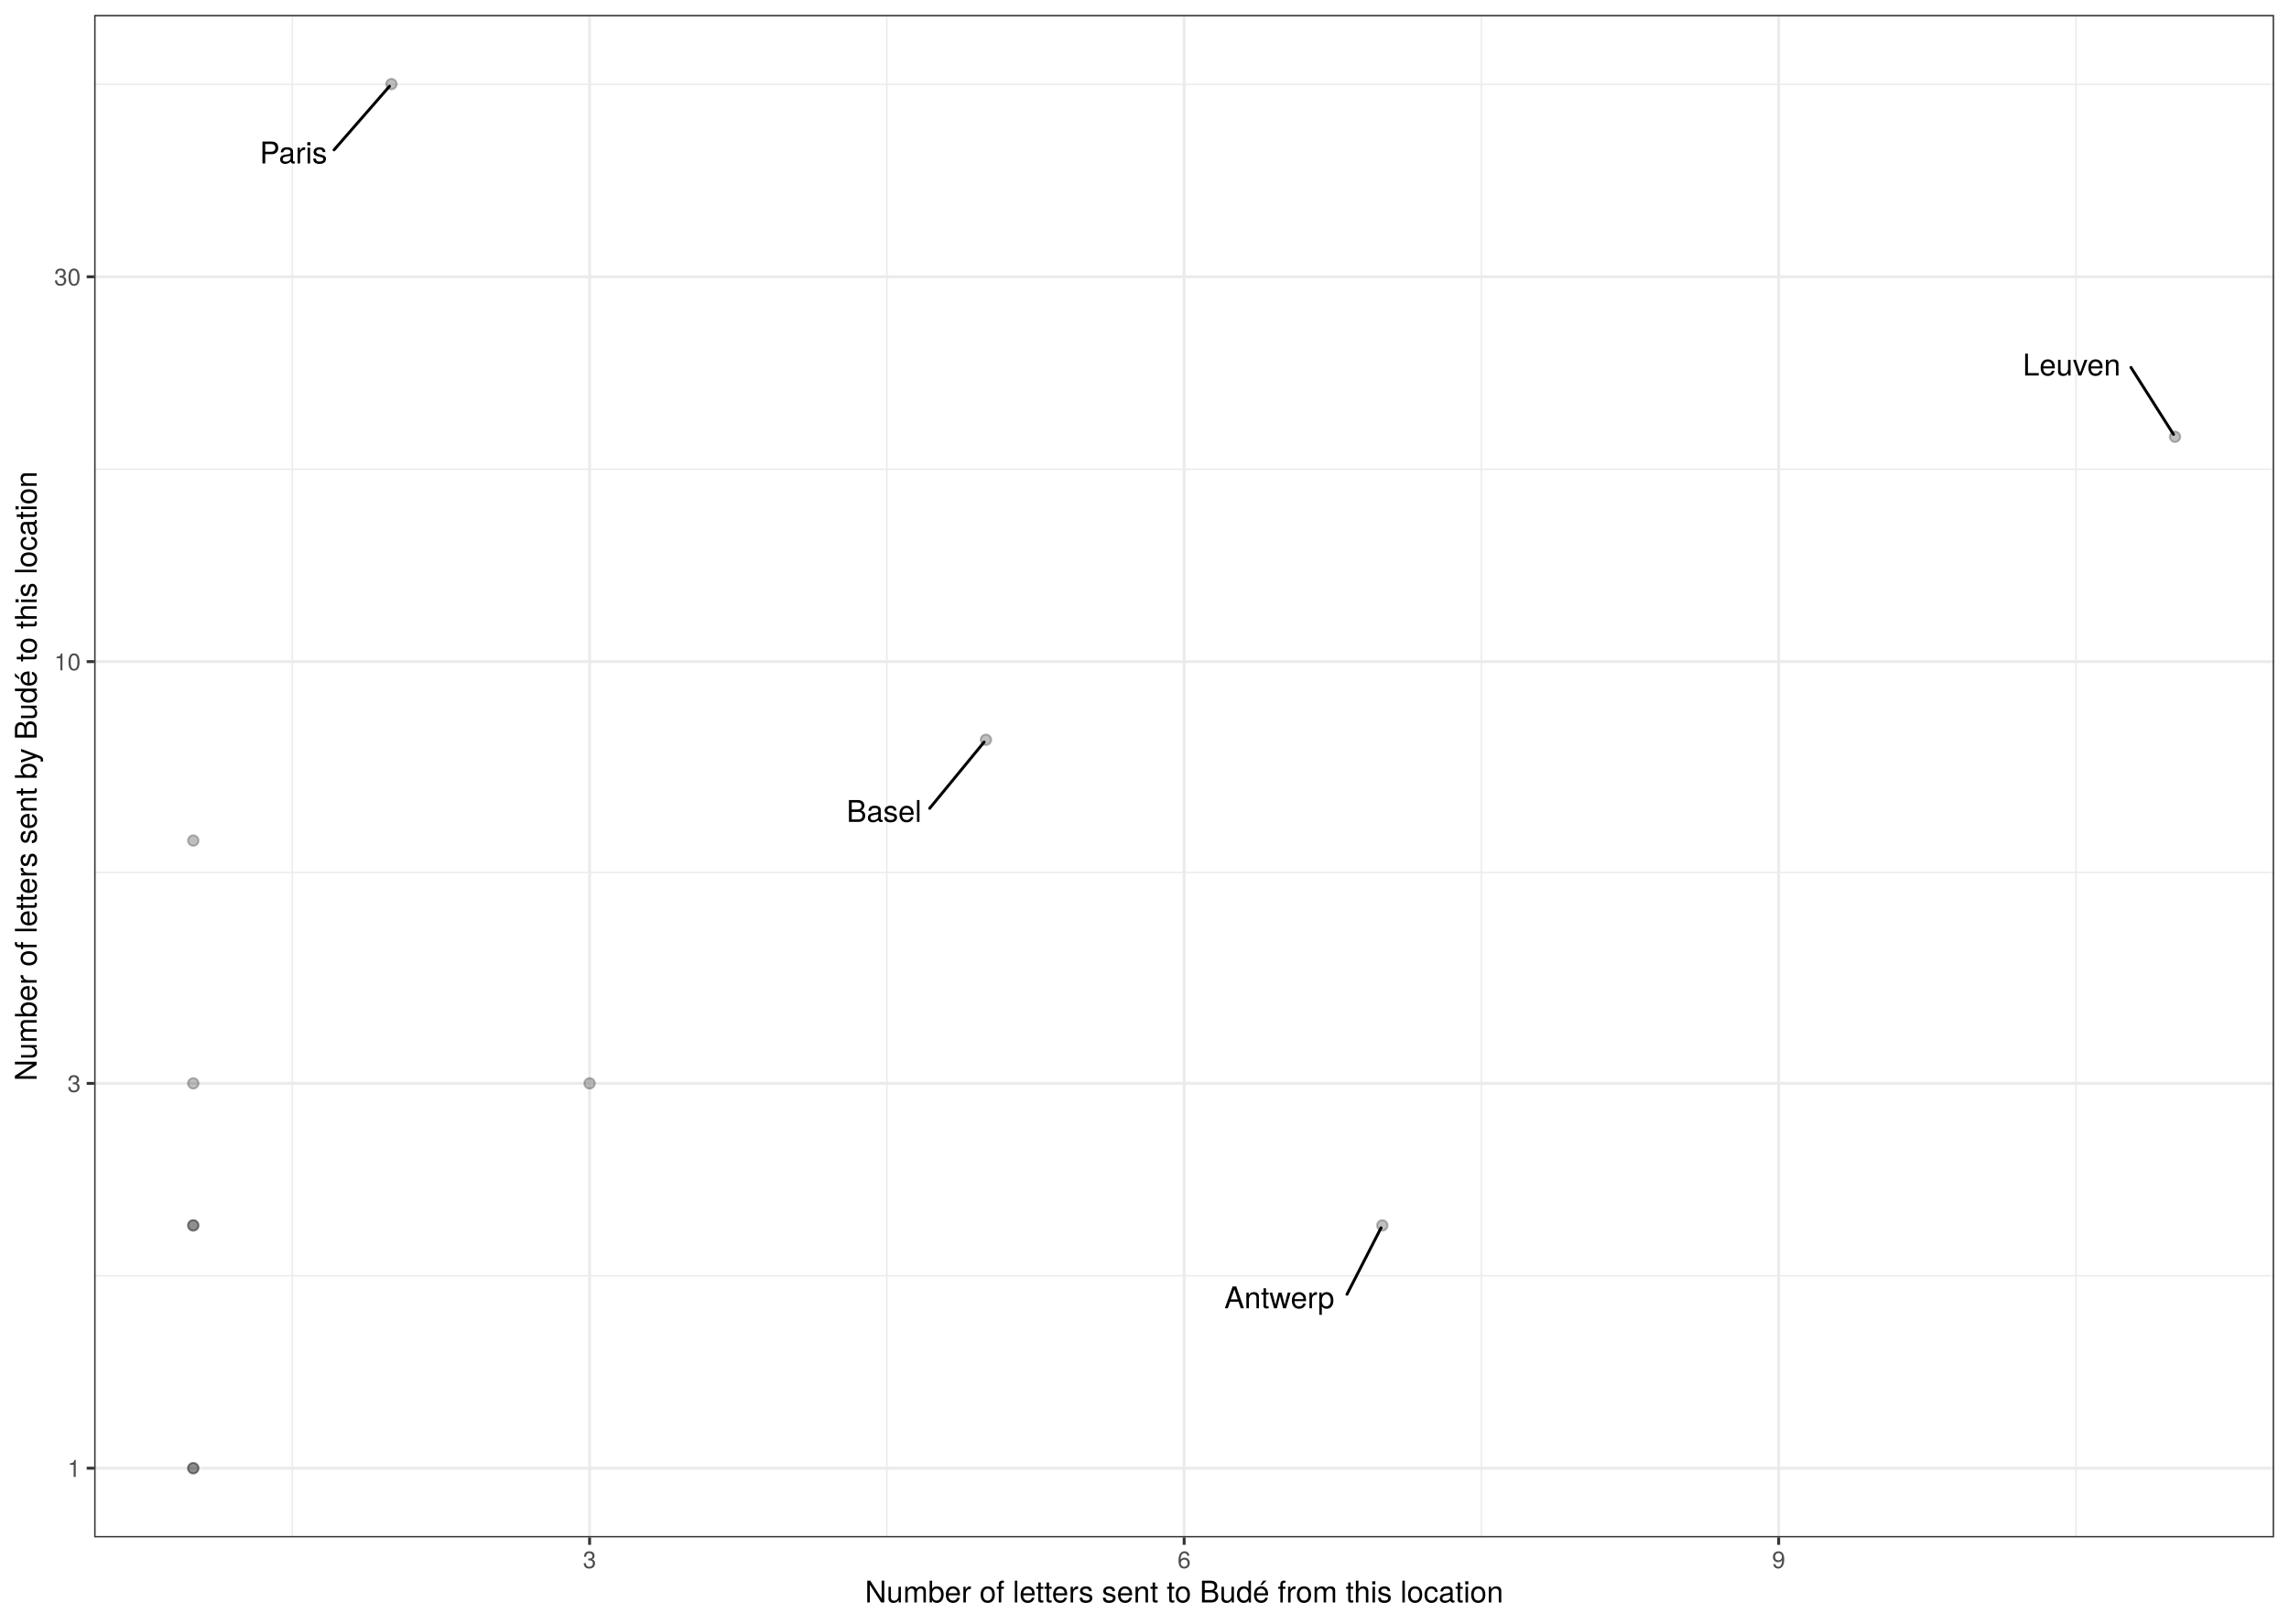
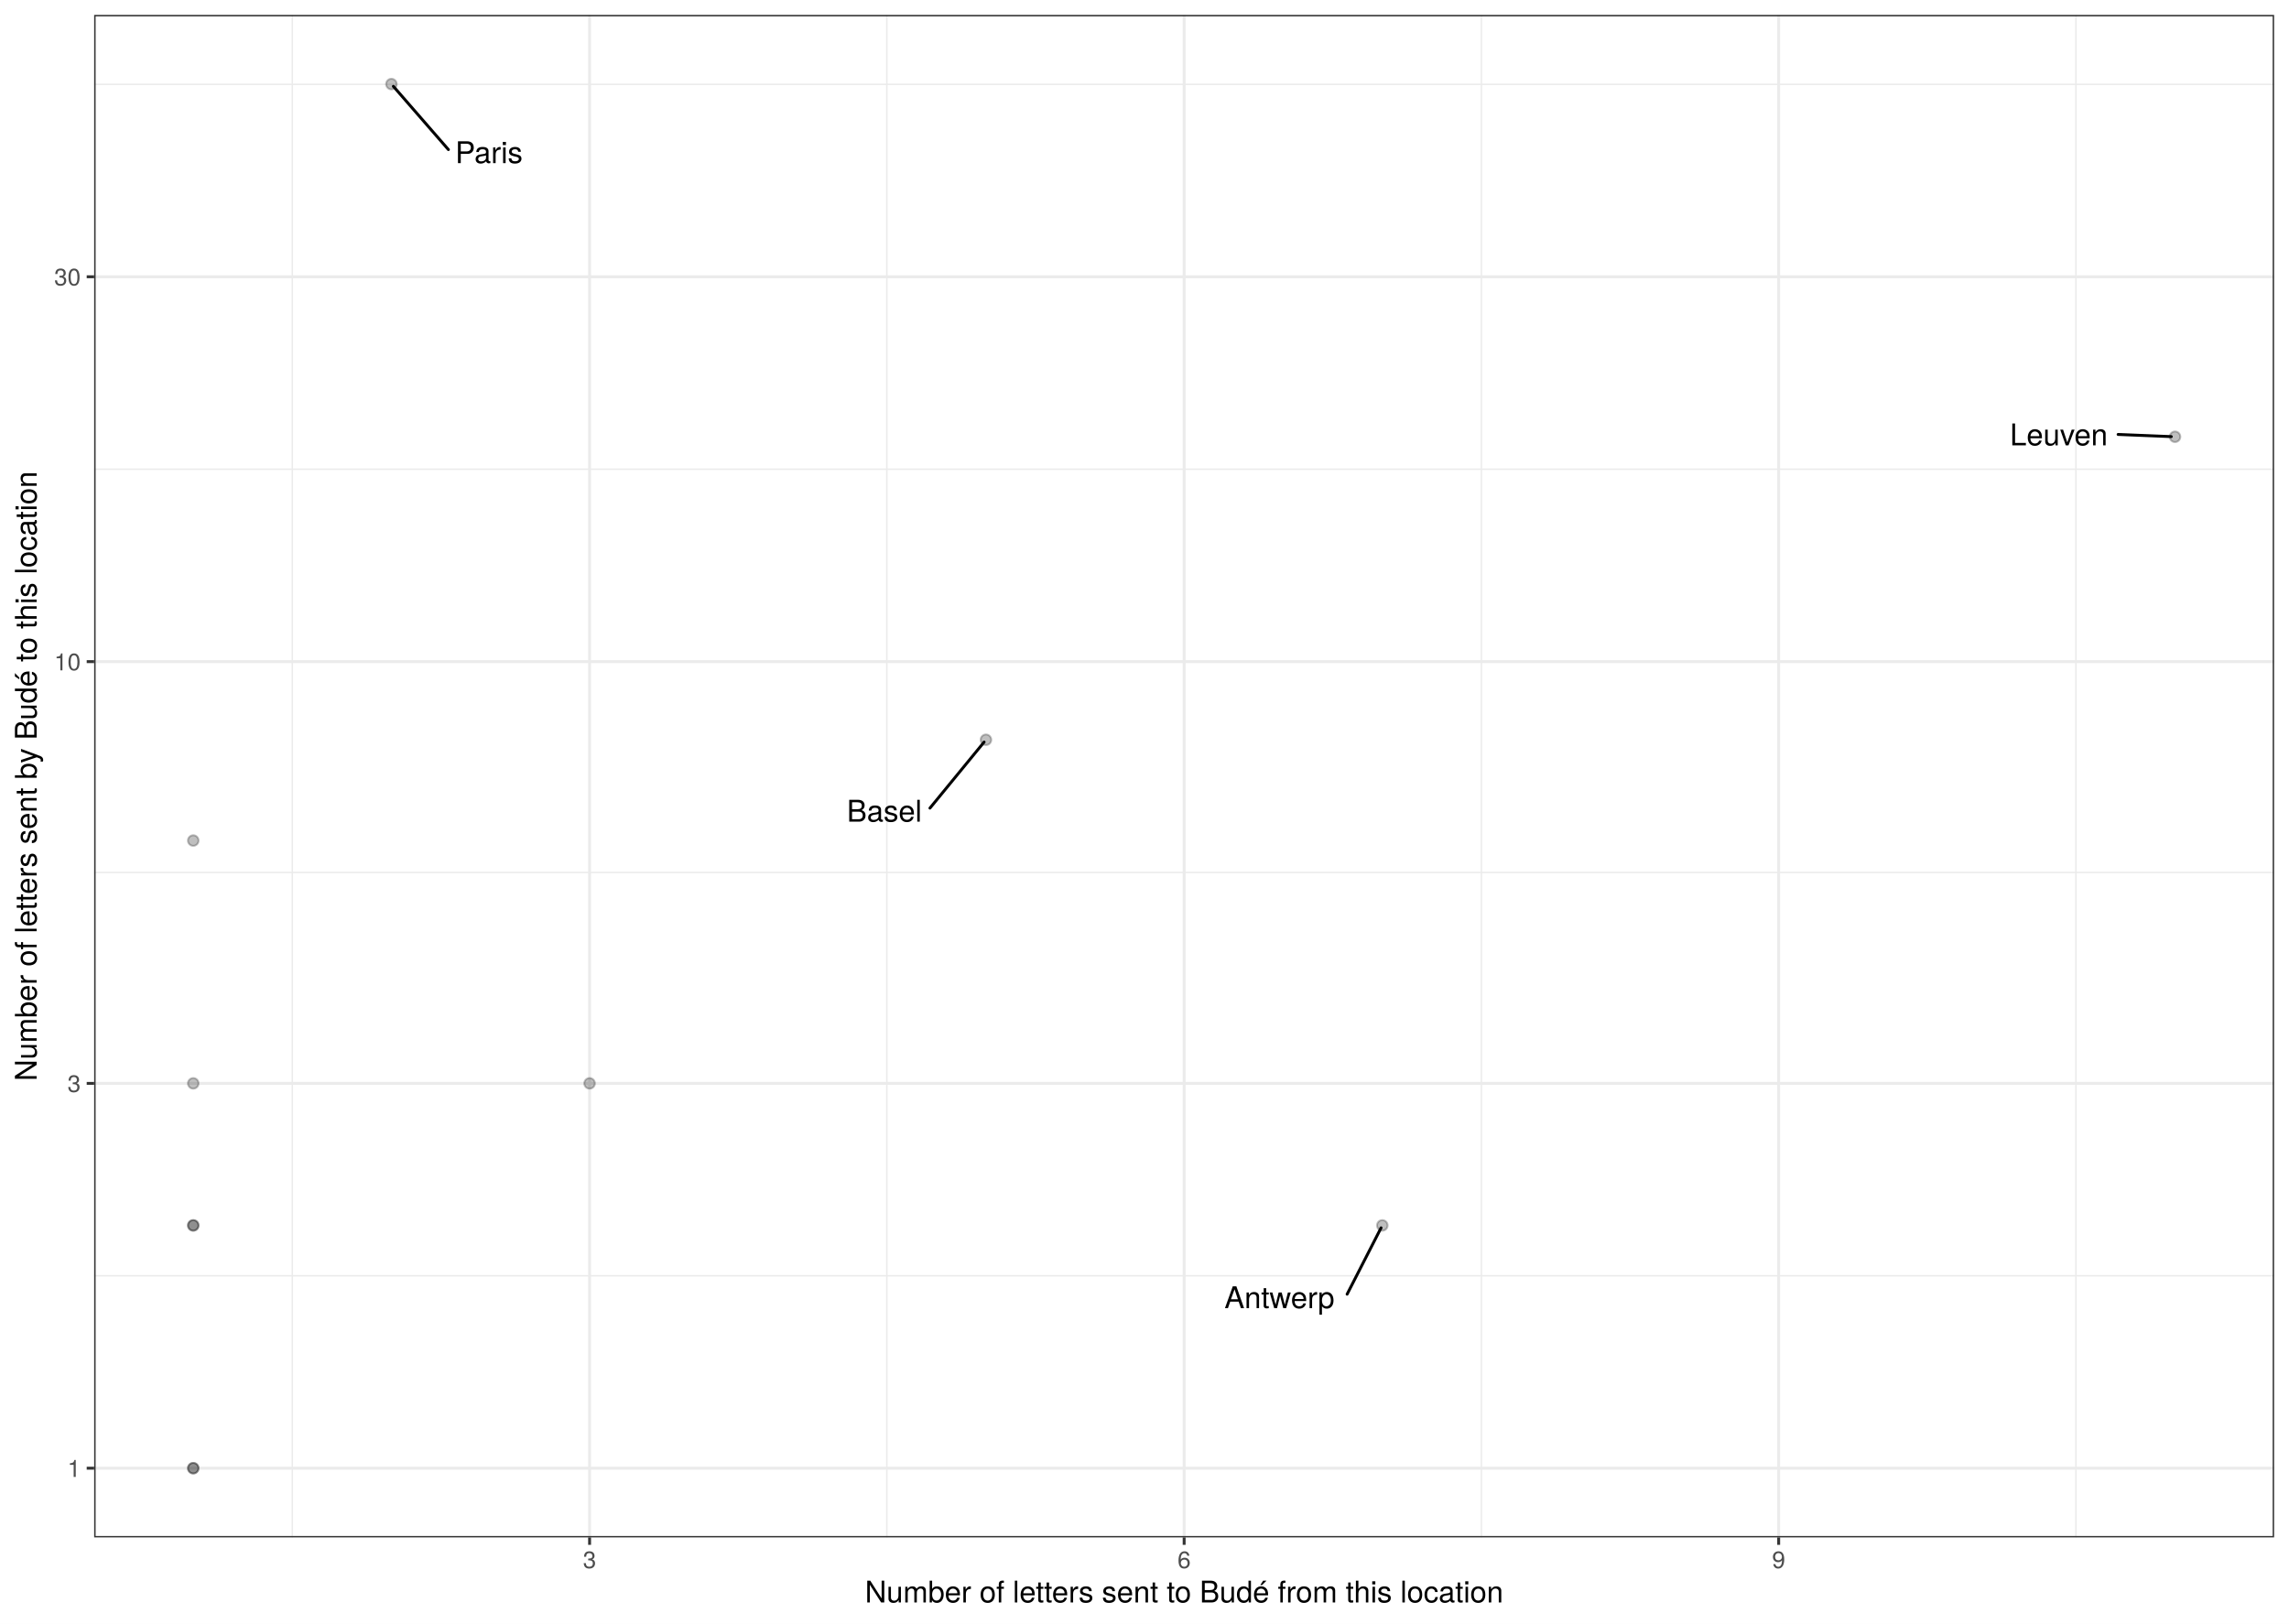
<svg xmlns="http://www.w3.org/2000/svg" class="svglite" width="842.40pt" height="597.60pt" viewBox="0 0 842.40 597.60">
  <defs>
    <style type="text/css">
    .svglite line, .svglite polyline, .svglite polygon, .svglite path, .svglite rect, .svglite circle {
      fill: none;
      stroke: #000000;
      stroke-linecap: round;
      stroke-linejoin: round;
      stroke-miterlimit: 10.00;
    }
    .svglite text {
      white-space: pre;
    }
  </style>
  </defs>
  <rect width="100%" height="100%" style="stroke: none; fill: #FFFFFF;" />
  <defs>
    <clipPath id="cpMC4wMHw4NDIuNDB8MC4wMHw1OTcuNjA=">
      <rect x="0.00" y="0.00" width="842.40" height="597.60" />
    </clipPath>
  </defs>
  <g clip-path="url(#cpMC4wMHw4NDIuNDB8MC4wMHw1OTcuNjA=)">
    <rect x="0" y="-0" width="842.40" height="597.60" style="stroke-width: 1.07; stroke: #FFFFFF; fill: #FFFFFF;" />
  </g>
  <defs>
    <clipPath id="cpMzQuNjV8ODM2LjkyfDUuNDh8NTY1Ljg5">
      <rect x="34.65" y="5.48" width="802.27" height="560.42" />
    </clipPath>
  </defs>
  <g clip-path="url(#cpMzQuNjV8ODM2LjkyfDUuNDh8NTY1Ljg5)">
    <rect x="34.65" y="5.48" width="802.27" height="560.42" style="stroke-width: 1.07; stroke: none; fill: #FFFFFF;" />
    <polyline points="34.65,469.59 836.92,469.59 " style="stroke-width: 0.53; stroke: #EBEBEB; stroke-linecap: butt;" />
    <polyline points="34.65,321.15 836.92,321.15 " style="stroke-width: 0.53; stroke: #EBEBEB; stroke-linecap: butt;" />
    <polyline points="34.65,172.70 836.92,172.70 " style="stroke-width: 0.53; stroke: #EBEBEB; stroke-linecap: butt;" />
    <polyline points="34.65,31.05 836.92,31.05 " style="stroke-width: 0.53; stroke: #EBEBEB; stroke-linecap: butt;" />
    <polyline points="107.58,565.89 107.58,5.48 " style="stroke-width: 0.53; stroke: #EBEBEB; stroke-linecap: butt;" />
    <polyline points="326.38,565.89 326.38,5.48 " style="stroke-width: 0.53; stroke: #EBEBEB; stroke-linecap: butt;" />
    <polyline points="545.19,565.89 545.19,5.48 " style="stroke-width: 0.53; stroke: #EBEBEB; stroke-linecap: butt;" />
    <polyline points="763.99,565.89 763.99,5.48 " style="stroke-width: 0.53; stroke: #EBEBEB; stroke-linecap: butt;" />
    <polyline points="34.65,540.42 836.92,540.42 " style="stroke-width: 1.07; stroke: #EBEBEB; stroke-linecap: butt;" />
    <polyline points="34.65,398.77 836.92,398.77 " style="stroke-width: 1.07; stroke: #EBEBEB; stroke-linecap: butt;" />
    <polyline points="34.65,243.53 836.92,243.53 " style="stroke-width: 1.07; stroke: #EBEBEB; stroke-linecap: butt;" />
    <polyline points="34.65,101.88 836.92,101.88 " style="stroke-width: 1.07; stroke: #EBEBEB; stroke-linecap: butt;" />
    <polyline points="216.98,565.89 216.98,5.48 " style="stroke-width: 1.07; stroke: #EBEBEB; stroke-linecap: butt;" />
    <polyline points="435.79,565.89 435.79,5.48 " style="stroke-width: 1.07; stroke: #EBEBEB; stroke-linecap: butt;" />
    <polyline points="654.59,565.89 654.59,5.48 " style="stroke-width: 1.07; stroke: #EBEBEB; stroke-linecap: butt;" />
    <circle cx="508.72" cy="451.05" r="1.95" style="stroke-width: 0.71; stroke: #000000; stroke-opacity: 0.25; fill: #000000; fill-opacity: 0.25;" />
    <circle cx="362.85" cy="272.30" r="1.95" style="stroke-width: 0.71; stroke: #000000; stroke-opacity: 0.25; fill: #000000; fill-opacity: 0.25;" />
    <circle cx="71.12" cy="398.77" r="1.95" style="stroke-width: 0.71; stroke: #000000; stroke-opacity: 0.25; fill: #000000; fill-opacity: 0.25;" />
    <circle cx="71.12" cy="309.39" r="1.95" style="stroke-width: 0.71; stroke: #000000; stroke-opacity: 0.25; fill: #000000; fill-opacity: 0.25;" />
    <circle cx="800.45" cy="160.77" r="1.95" style="stroke-width: 0.71; stroke: #000000; stroke-opacity: 0.25; fill: #000000; fill-opacity: 0.25;" />
    <circle cx="71.12" cy="540.42" r="1.95" style="stroke-width: 0.71; stroke: #000000; stroke-opacity: 0.25; fill: #000000; fill-opacity: 0.25;" />
    <circle cx="71.12" cy="451.05" r="1.95" style="stroke-width: 0.71; stroke: #000000; stroke-opacity: 0.25; fill: #000000; fill-opacity: 0.25;" />
    <circle cx="216.98" cy="398.77" r="1.95" style="stroke-width: 0.71; stroke: #000000; stroke-opacity: 0.25; fill: #000000; fill-opacity: 0.25;" />
    <circle cx="144.05" cy="30.95" r="1.95" style="stroke-width: 0.71; stroke: #000000; stroke-opacity: 0.25; fill: #000000; fill-opacity: 0.25;" />
    <circle cx="71.12" cy="540.42" r="1.95" style="stroke-width: 0.71; stroke: #000000; stroke-opacity: 0.25; fill: #000000; fill-opacity: 0.25;" />
    <circle cx="71.12" cy="451.05" r="1.95" style="stroke-width: 0.71; stroke: #000000; stroke-opacity: 0.25; fill: #000000; fill-opacity: 0.25;" />
-     <line x1="495.72" y1="476.41" x2="508.25" y2="451.95" style="stroke-width: 1.07;" />
-     <line x1="342.13" y1="297.54" x2="362.17" y2="273.14" style="stroke-width: 1.07;" />
-     <line x1="784.24" y1="135.25" x2="799.89" y2="159.89" style="stroke-width: 1.07;" />
-     <line x1="122.94" y1="55.16" x2="143.33" y2="31.77" style="stroke-width: 1.07;" />
-     <text x="470.82" y="481.56" text-anchor="middle" style="font-size: 11.04px; font-family: &quot;TeX Gyre Heros&quot;;" textLength="46.21px" lengthAdjust="spacingAndGlyphs">Antwerp</text>
-     <text x="325.36" y="302.52" text-anchor="middle" style="font-size: 11.04px; font-family: &quot;TeX Gyre Heros&quot;;" textLength="29.93px" lengthAdjust="spacingAndGlyphs">Basel</text>
-     <text x="762.41" y="138.22" text-anchor="middle" style="font-size: 11.04px; font-family: &quot;TeX Gyre Heros&quot;;" textLength="40.05px" lengthAdjust="spacingAndGlyphs">Leuven</text>
-     <text x="108.00" y="60.15" text-anchor="middle" style="font-size: 11.04px; font-family: &quot;TeX Gyre Heros&quot;;" textLength="26.27px" lengthAdjust="spacingAndGlyphs">Paris</text>
+     <line x1="495.77" y1="476.37" x2="508.26" y2="451.95" style="stroke-width: 1.07;" />
+     <line x1="342.24" y1="297.45" x2="362.17" y2="273.14" style="stroke-width: 1.07;" />
+     <line x1="779.51" y1="159.91" x2="799.08" y2="160.71" style="stroke-width: 1.07;" />
+     <line x1="165.02" y1="55.06" x2="144.77" y2="31.78" style="stroke-width: 1.07;" />
+     <text x="470.87" y="481.52" text-anchor="middle" style="font-size: 11.04px; font-family: &quot;TeX Gyre Heros&quot;;" textLength="46.21px" lengthAdjust="spacingAndGlyphs">Antwerp</text>
+     <text x="325.47" y="302.44" text-anchor="middle" style="font-size: 11.04px; font-family: &quot;TeX Gyre Heros&quot;;" textLength="29.93px" lengthAdjust="spacingAndGlyphs">Basel</text>
+     <text x="757.68" y="163.93" text-anchor="middle" style="font-size: 11.04px; font-family: &quot;TeX Gyre Heros&quot;;" textLength="40.05px" lengthAdjust="spacingAndGlyphs">Leuven</text>
+     <text x="179.95" y="60.05" text-anchor="middle" style="font-size: 11.04px; font-family: &quot;TeX Gyre Heros&quot;;" textLength="26.27px" lengthAdjust="spacingAndGlyphs">Paris</text>
    <rect x="34.65" y="5.48" width="802.27" height="560.42" style="stroke-width: 1.07; stroke: #333333;" />
  </g>
  <g clip-path="url(#cpMC4wMHw4NDIuNDB8MC4wMHw1OTcuNjA=)">
    <text x="29.72" y="543.63" text-anchor="end" style="font-size: 8.80px;fill: #4D4D4D; font-family: &quot;TeX Gyre Heros&quot;;" textLength="5.59px" lengthAdjust="spacingAndGlyphs">1</text>
    <text x="29.72" y="401.98" text-anchor="end" style="font-size: 8.80px;fill: #4D4D4D; font-family: &quot;TeX Gyre Heros&quot;;" textLength="5.59px" lengthAdjust="spacingAndGlyphs">3</text>
    <text x="29.72" y="246.74" text-anchor="end" style="font-size: 8.80px;fill: #4D4D4D; font-family: &quot;TeX Gyre Heros&quot;;" textLength="11.19px" lengthAdjust="spacingAndGlyphs">10</text>
    <text x="29.72" y="105.08" text-anchor="end" style="font-size: 8.80px;fill: #4D4D4D; font-family: &quot;TeX Gyre Heros&quot;;" textLength="11.19px" lengthAdjust="spacingAndGlyphs">30</text>
    <polyline points="31.91,540.42 34.65,540.42 " style="stroke-width: 1.07; stroke: #333333; stroke-linecap: butt;" />
    <polyline points="31.91,398.77 34.65,398.77 " style="stroke-width: 1.07; stroke: #333333; stroke-linecap: butt;" />
    <polyline points="31.91,243.53 34.65,243.53 " style="stroke-width: 1.07; stroke: #333333; stroke-linecap: butt;" />
    <polyline points="31.91,101.88 34.65,101.88 " style="stroke-width: 1.07; stroke: #333333; stroke-linecap: butt;" />
    <polyline points="216.98,568.63 216.98,565.89 " style="stroke-width: 1.07; stroke: #333333; stroke-linecap: butt;" />
    <polyline points="435.79,568.63 435.79,565.89 " style="stroke-width: 1.07; stroke: #333333; stroke-linecap: butt;" />
    <polyline points="654.59,568.63 654.59,565.89 " style="stroke-width: 1.07; stroke: #333333; stroke-linecap: butt;" />
    <text x="216.98" y="577.24" text-anchor="middle" style="font-size: 8.80px;fill: #4D4D4D; font-family: &quot;TeX Gyre Heros&quot;;" textLength="5.59px" lengthAdjust="spacingAndGlyphs">3</text>
    <text x="435.79" y="577.24" text-anchor="middle" style="font-size: 8.80px;fill: #4D4D4D; font-family: &quot;TeX Gyre Heros&quot;;" textLength="5.59px" lengthAdjust="spacingAndGlyphs">6</text>
    <text x="654.59" y="577.24" text-anchor="middle" style="font-size: 8.80px;fill: #4D4D4D; font-family: &quot;TeX Gyre Heros&quot;;" textLength="5.59px" lengthAdjust="spacingAndGlyphs">9</text>
    <text x="435.79" y="589.83" text-anchor="middle" style="font-size: 11.00px; font-family: &quot;TeX Gyre Heros&quot;;" textLength="270.68px" lengthAdjust="spacingAndGlyphs">Number of letters sent to Budé from this location</text>
    <text transform="translate(13.50,285.69) rotate(-90)" text-anchor="middle" style="font-size: 11.00px; font-family: &quot;TeX Gyre Heros&quot;;" textLength="258.57px" lengthAdjust="spacingAndGlyphs">Number of letters sent by Budé to this location</text>
  </g>
</svg>
